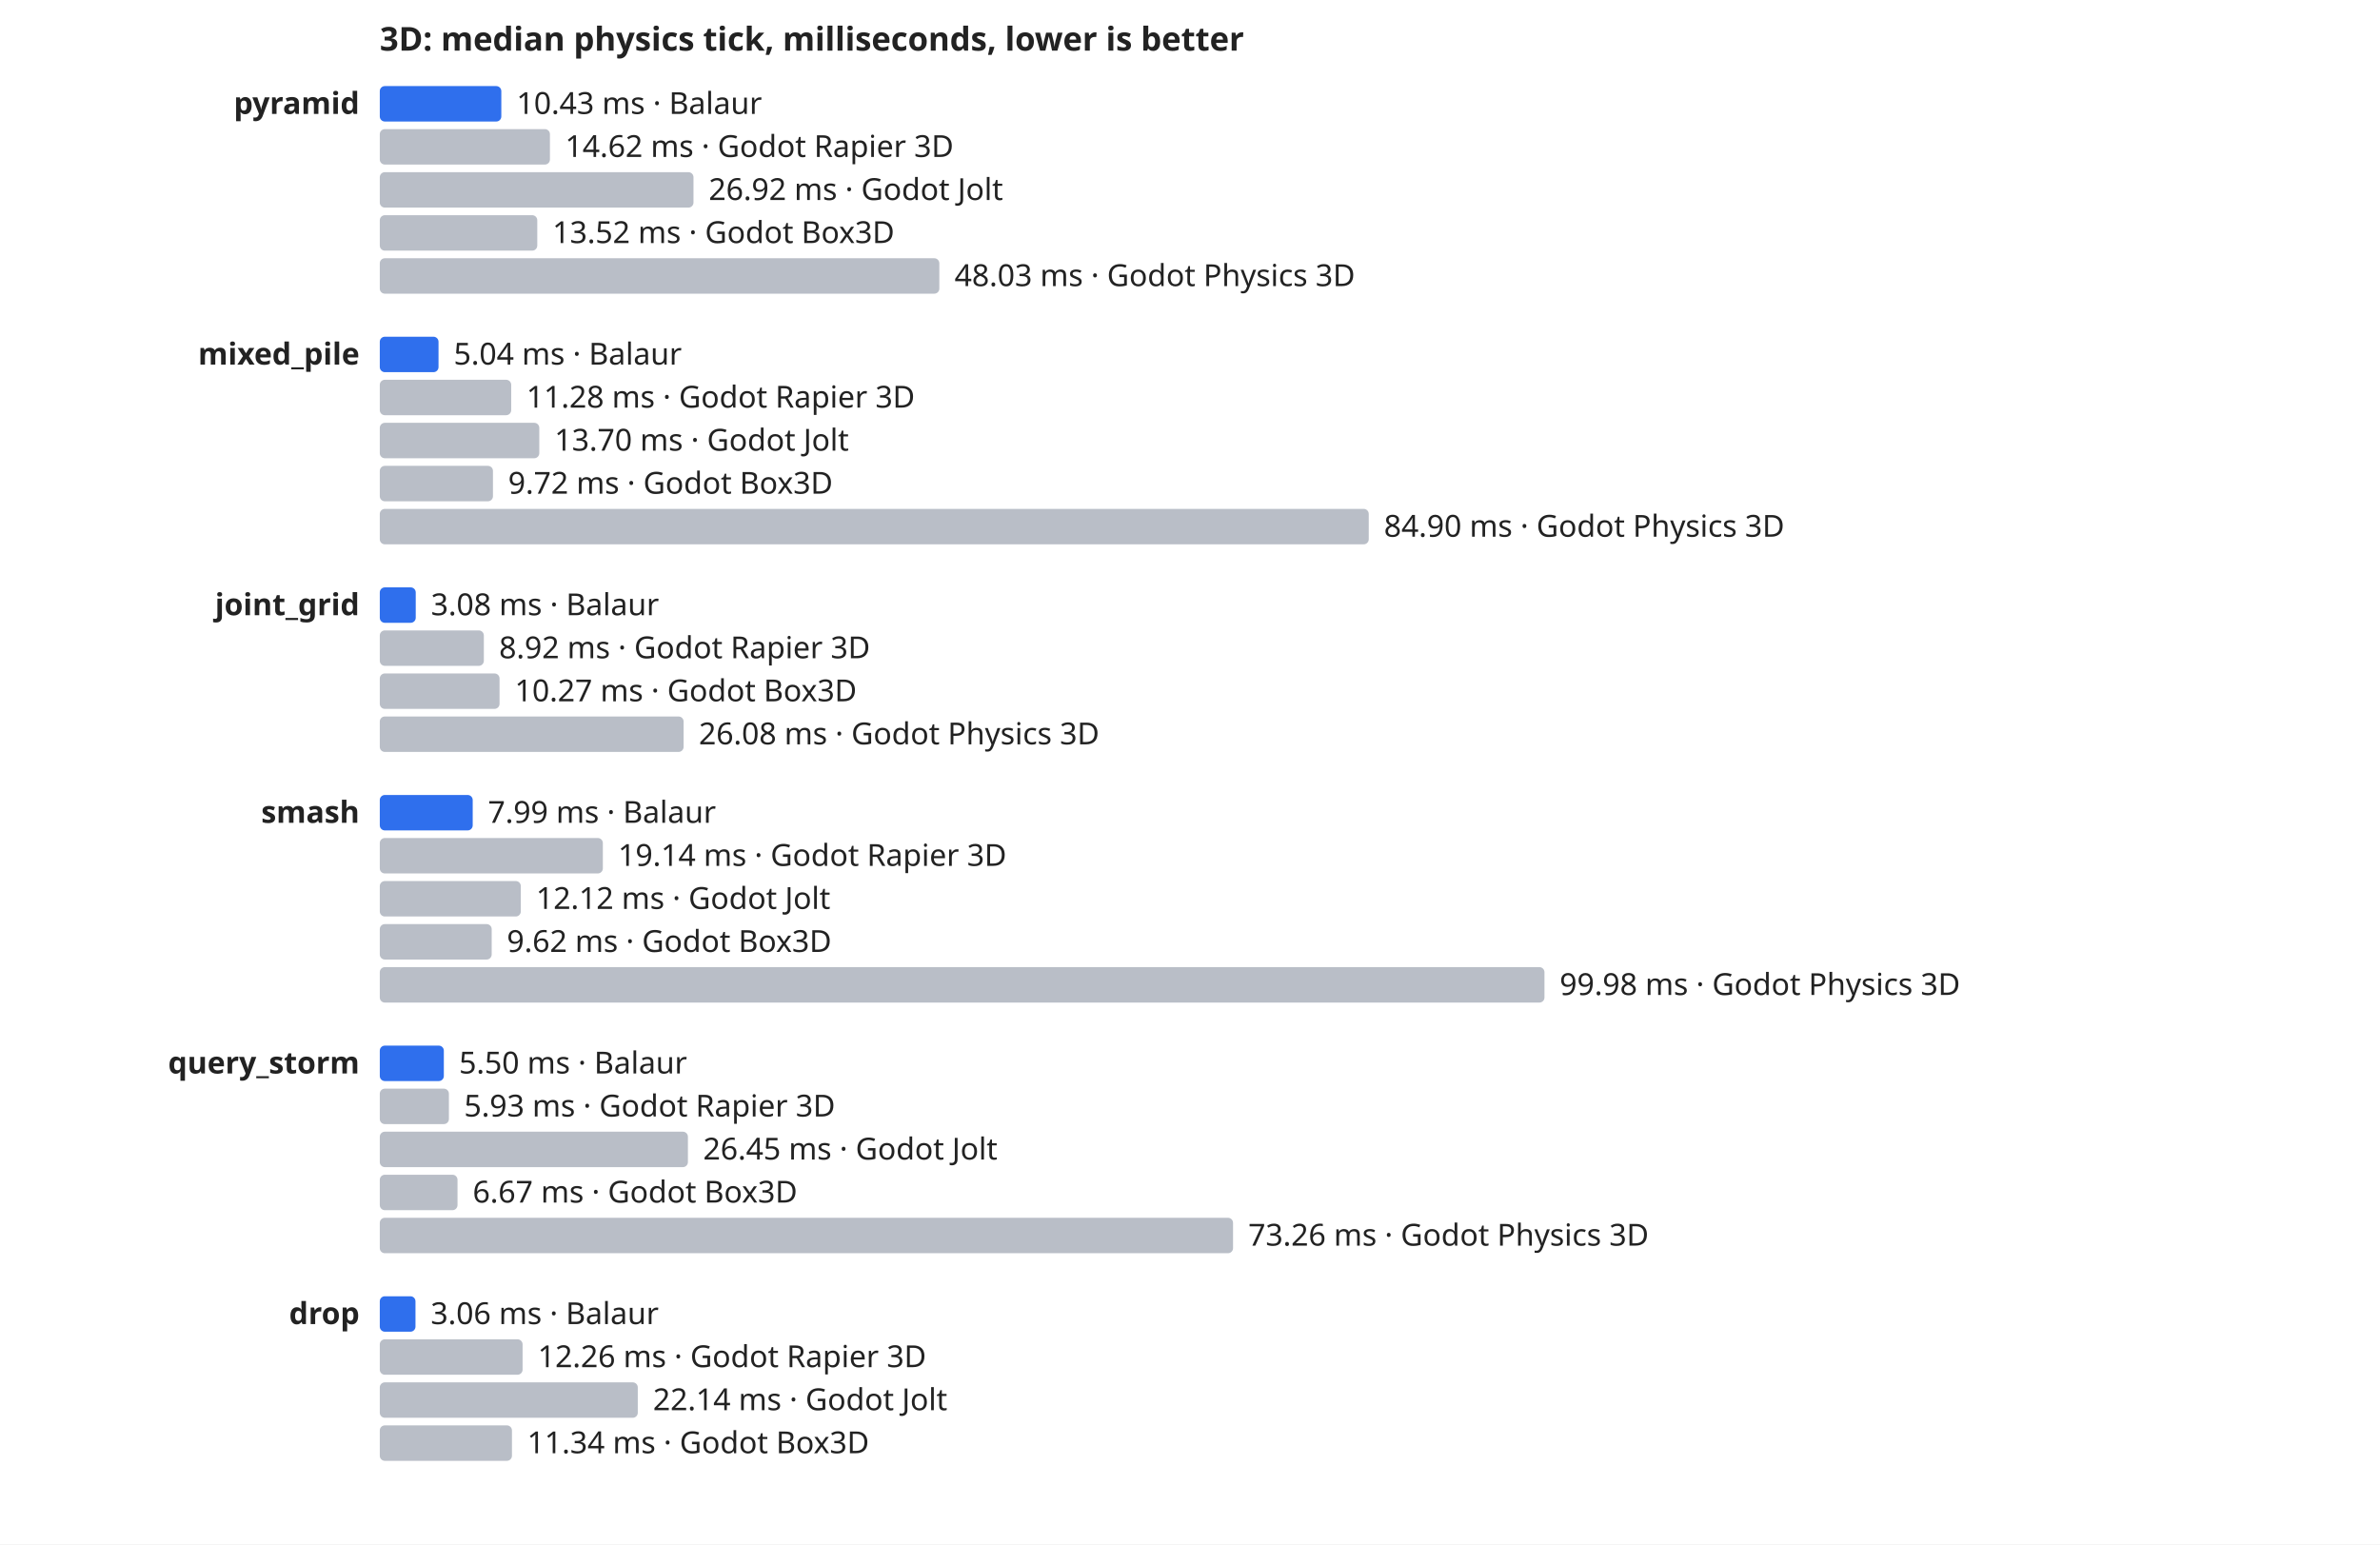
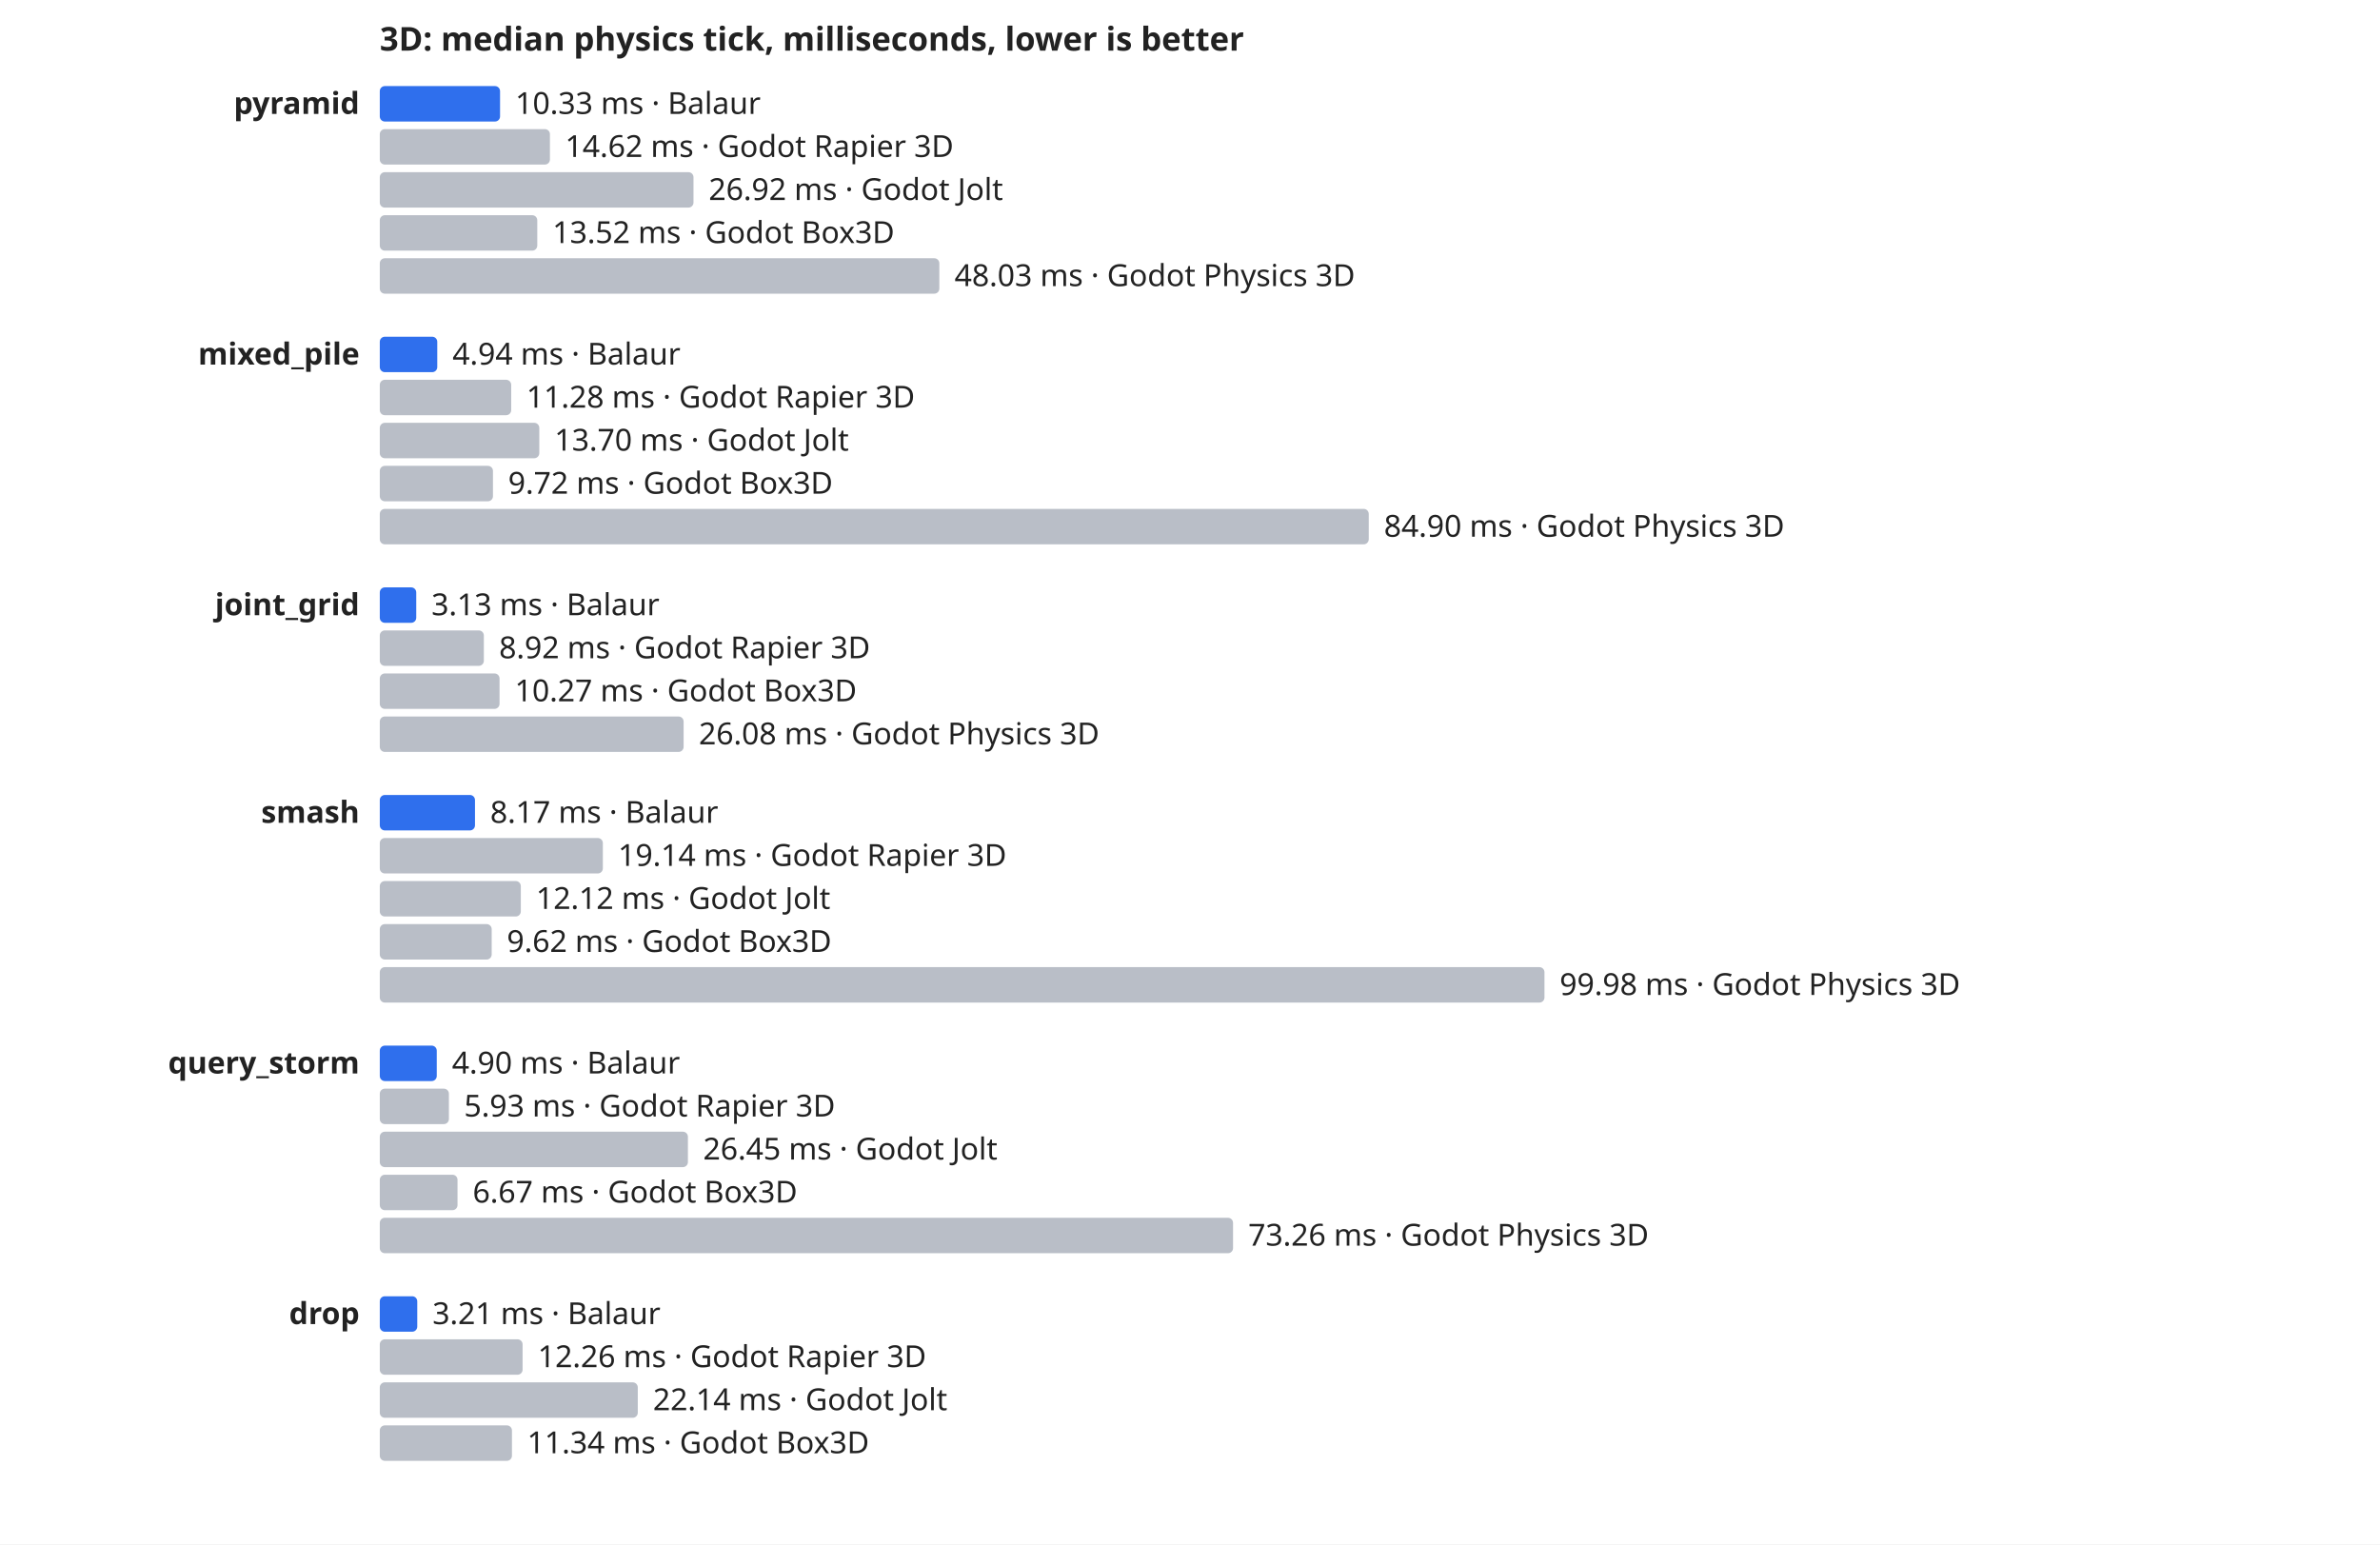
<svg xmlns="http://www.w3.org/2000/svg" width="940" height="610" viewBox="0 0 940 610" font-family="system-ui, sans-serif" font-size="12">
  <rect width="940" height="610" fill="#ffffff" />
  <text x="150" y="20" fill="#222" font-size="13" font-weight="600">3D: median physics tick, milliseconds, lower is better</text>
  <text x="142" y="45" fill="#222" text-anchor="end" font-weight="600">pyramid</text>
-   <rect x="150" y="34" width="48.0" height="14" fill="#2f6fed" rx="2" />
-   <text x="204.0" y="45" fill="#222">10.43 ms · Balaur</text>
+   <rect x="150" y="34" width="47.5" height="14" fill="#2f6fed" rx="2" />
+   <text x="203.5" y="45" fill="#222">10.33 ms · Balaur</text>
  <rect x="150" y="51" width="67.2" height="14" fill="#b9bec7" rx="2" />
  <text x="223.2" y="62" fill="#222">14.62 ms · Godot Rapier 3D</text>
  <rect x="150" y="68" width="123.9" height="14" fill="#b9bec7" rx="2" />
  <text x="279.9" y="79" fill="#222">26.92 ms · Godot Jolt</text>
  <rect x="150" y="85" width="62.2" height="14" fill="#b9bec7" rx="2" />
  <text x="218.2" y="96" fill="#222">13.52 ms · Godot Box3D</text>
  <rect x="150" y="102" width="221.0" height="14" fill="#b9bec7" rx="2" />
  <text x="377.0" y="113" fill="#222">48.03 ms · Godot Physics 3D</text>
  <text x="142" y="144" fill="#222" text-anchor="end" font-weight="600">mixed_pile</text>
-   <rect x="150" y="133" width="23.2" height="14" fill="#2f6fed" rx="2" />
-   <text x="179.2" y="144" fill="#222">5.04 ms · Balaur</text>
+   <rect x="150" y="133" width="22.7" height="14" fill="#2f6fed" rx="2" />
+   <text x="178.7" y="144" fill="#222">4.94 ms · Balaur</text>
  <rect x="150" y="150" width="51.9" height="14" fill="#b9bec7" rx="2" />
  <text x="207.9" y="161" fill="#222">11.28 ms · Godot Rapier 3D</text>
  <rect x="150" y="167" width="63.0" height="14" fill="#b9bec7" rx="2" />
  <text x="219.0" y="178" fill="#222">13.70 ms · Godot Jolt</text>
  <rect x="150" y="184" width="44.7" height="14" fill="#b9bec7" rx="2" />
  <text x="200.7" y="195" fill="#222">9.72 ms · Godot Box3D</text>
  <rect x="150" y="201" width="390.6" height="14" fill="#b9bec7" rx="2" />
  <text x="546.6" y="212" fill="#222">84.90 ms · Godot Physics 3D</text>
  <text x="142" y="243" fill="#222" text-anchor="end" font-weight="600">joint_grid</text>
-   <rect x="150" y="232" width="14.2" height="14" fill="#2f6fed" rx="2" />
-   <text x="170.2" y="243" fill="#222">3.08 ms · Balaur</text>
+   <rect x="150" y="232" width="14.4" height="14" fill="#2f6fed" rx="2" />
+   <text x="170.4" y="243" fill="#222">3.13 ms · Balaur</text>
  <rect x="150" y="249" width="41.1" height="14" fill="#b9bec7" rx="2" />
  <text x="197.1" y="260" fill="#222">8.92 ms · Godot Rapier 3D</text>
  <rect x="150" y="266" width="47.3" height="14" fill="#b9bec7" rx="2" />
  <text x="203.3" y="277" fill="#222">10.27 ms · Godot Box3D</text>
  <rect x="150" y="283" width="120.0" height="14" fill="#b9bec7" rx="2" />
  <text x="276.0" y="294" fill="#222">26.08 ms · Godot Physics 3D</text>
  <text x="142" y="325" fill="#222" text-anchor="end" font-weight="600">smash</text>
-   <rect x="150" y="314" width="36.7" height="14" fill="#2f6fed" rx="2" />
-   <text x="192.7" y="325" fill="#222">7.99 ms · Balaur</text>
+   <rect x="150" y="314" width="37.6" height="14" fill="#2f6fed" rx="2" />
+   <text x="193.6" y="325" fill="#222">8.17 ms · Balaur</text>
  <rect x="150" y="331" width="88.1" height="14" fill="#b9bec7" rx="2" />
  <text x="244.1" y="342" fill="#222">19.14 ms · Godot Rapier 3D</text>
  <rect x="150" y="348" width="55.7" height="14" fill="#b9bec7" rx="2" />
  <text x="211.7" y="359" fill="#222">12.12 ms · Godot Jolt</text>
  <rect x="150" y="365" width="44.2" height="14" fill="#b9bec7" rx="2" />
  <text x="200.2" y="376" fill="#222">9.62 ms · Godot Box3D</text>
  <rect x="150" y="382" width="460.0" height="14" fill="#b9bec7" rx="2" />
  <text x="616.0" y="393" fill="#222">99.98 ms · Godot Physics 3D</text>
  <text x="142" y="424" fill="#222" text-anchor="end" font-weight="600">query_storm</text>
-   <rect x="150" y="413" width="25.3" height="14" fill="#2f6fed" rx="2" />
-   <text x="181.3" y="424" fill="#222">5.50 ms · Balaur</text>
+   <rect x="150" y="413" width="22.5" height="14" fill="#2f6fed" rx="2" />
+   <text x="178.5" y="424" fill="#222">4.90 ms · Balaur</text>
  <rect x="150" y="430" width="27.3" height="14" fill="#b9bec7" rx="2" />
  <text x="183.3" y="441" fill="#222">5.93 ms · Godot Rapier 3D</text>
  <rect x="150" y="447" width="121.7" height="14" fill="#b9bec7" rx="2" />
  <text x="277.7" y="458" fill="#222">26.45 ms · Godot Jolt</text>
  <rect x="150" y="464" width="30.7" height="14" fill="#b9bec7" rx="2" />
  <text x="186.7" y="475" fill="#222">6.67 ms · Godot Box3D</text>
  <rect x="150" y="481" width="337.0" height="14" fill="#b9bec7" rx="2" />
  <text x="493.0" y="492" fill="#222">73.26 ms · Godot Physics 3D</text>
  <text x="142" y="523" fill="#222" text-anchor="end" font-weight="600">drop</text>
-   <rect x="150" y="512" width="14.1" height="14" fill="#2f6fed" rx="2" />
-   <text x="170.1" y="523" fill="#222">3.06 ms · Balaur</text>
+   <rect x="150" y="512" width="14.8" height="14" fill="#2f6fed" rx="2" />
+   <text x="170.8" y="523" fill="#222">3.21 ms · Balaur</text>
  <rect x="150" y="529" width="56.4" height="14" fill="#b9bec7" rx="2" />
  <text x="212.4" y="540" fill="#222">12.26 ms · Godot Rapier 3D</text>
  <rect x="150" y="546" width="101.9" height="14" fill="#b9bec7" rx="2" />
  <text x="257.9" y="557" fill="#222">22.14 ms · Godot Jolt</text>
  <rect x="150" y="563" width="52.2" height="14" fill="#b9bec7" rx="2" />
  <text x="208.2" y="574" fill="#222">11.34 ms · Godot Box3D</text>
</svg>
